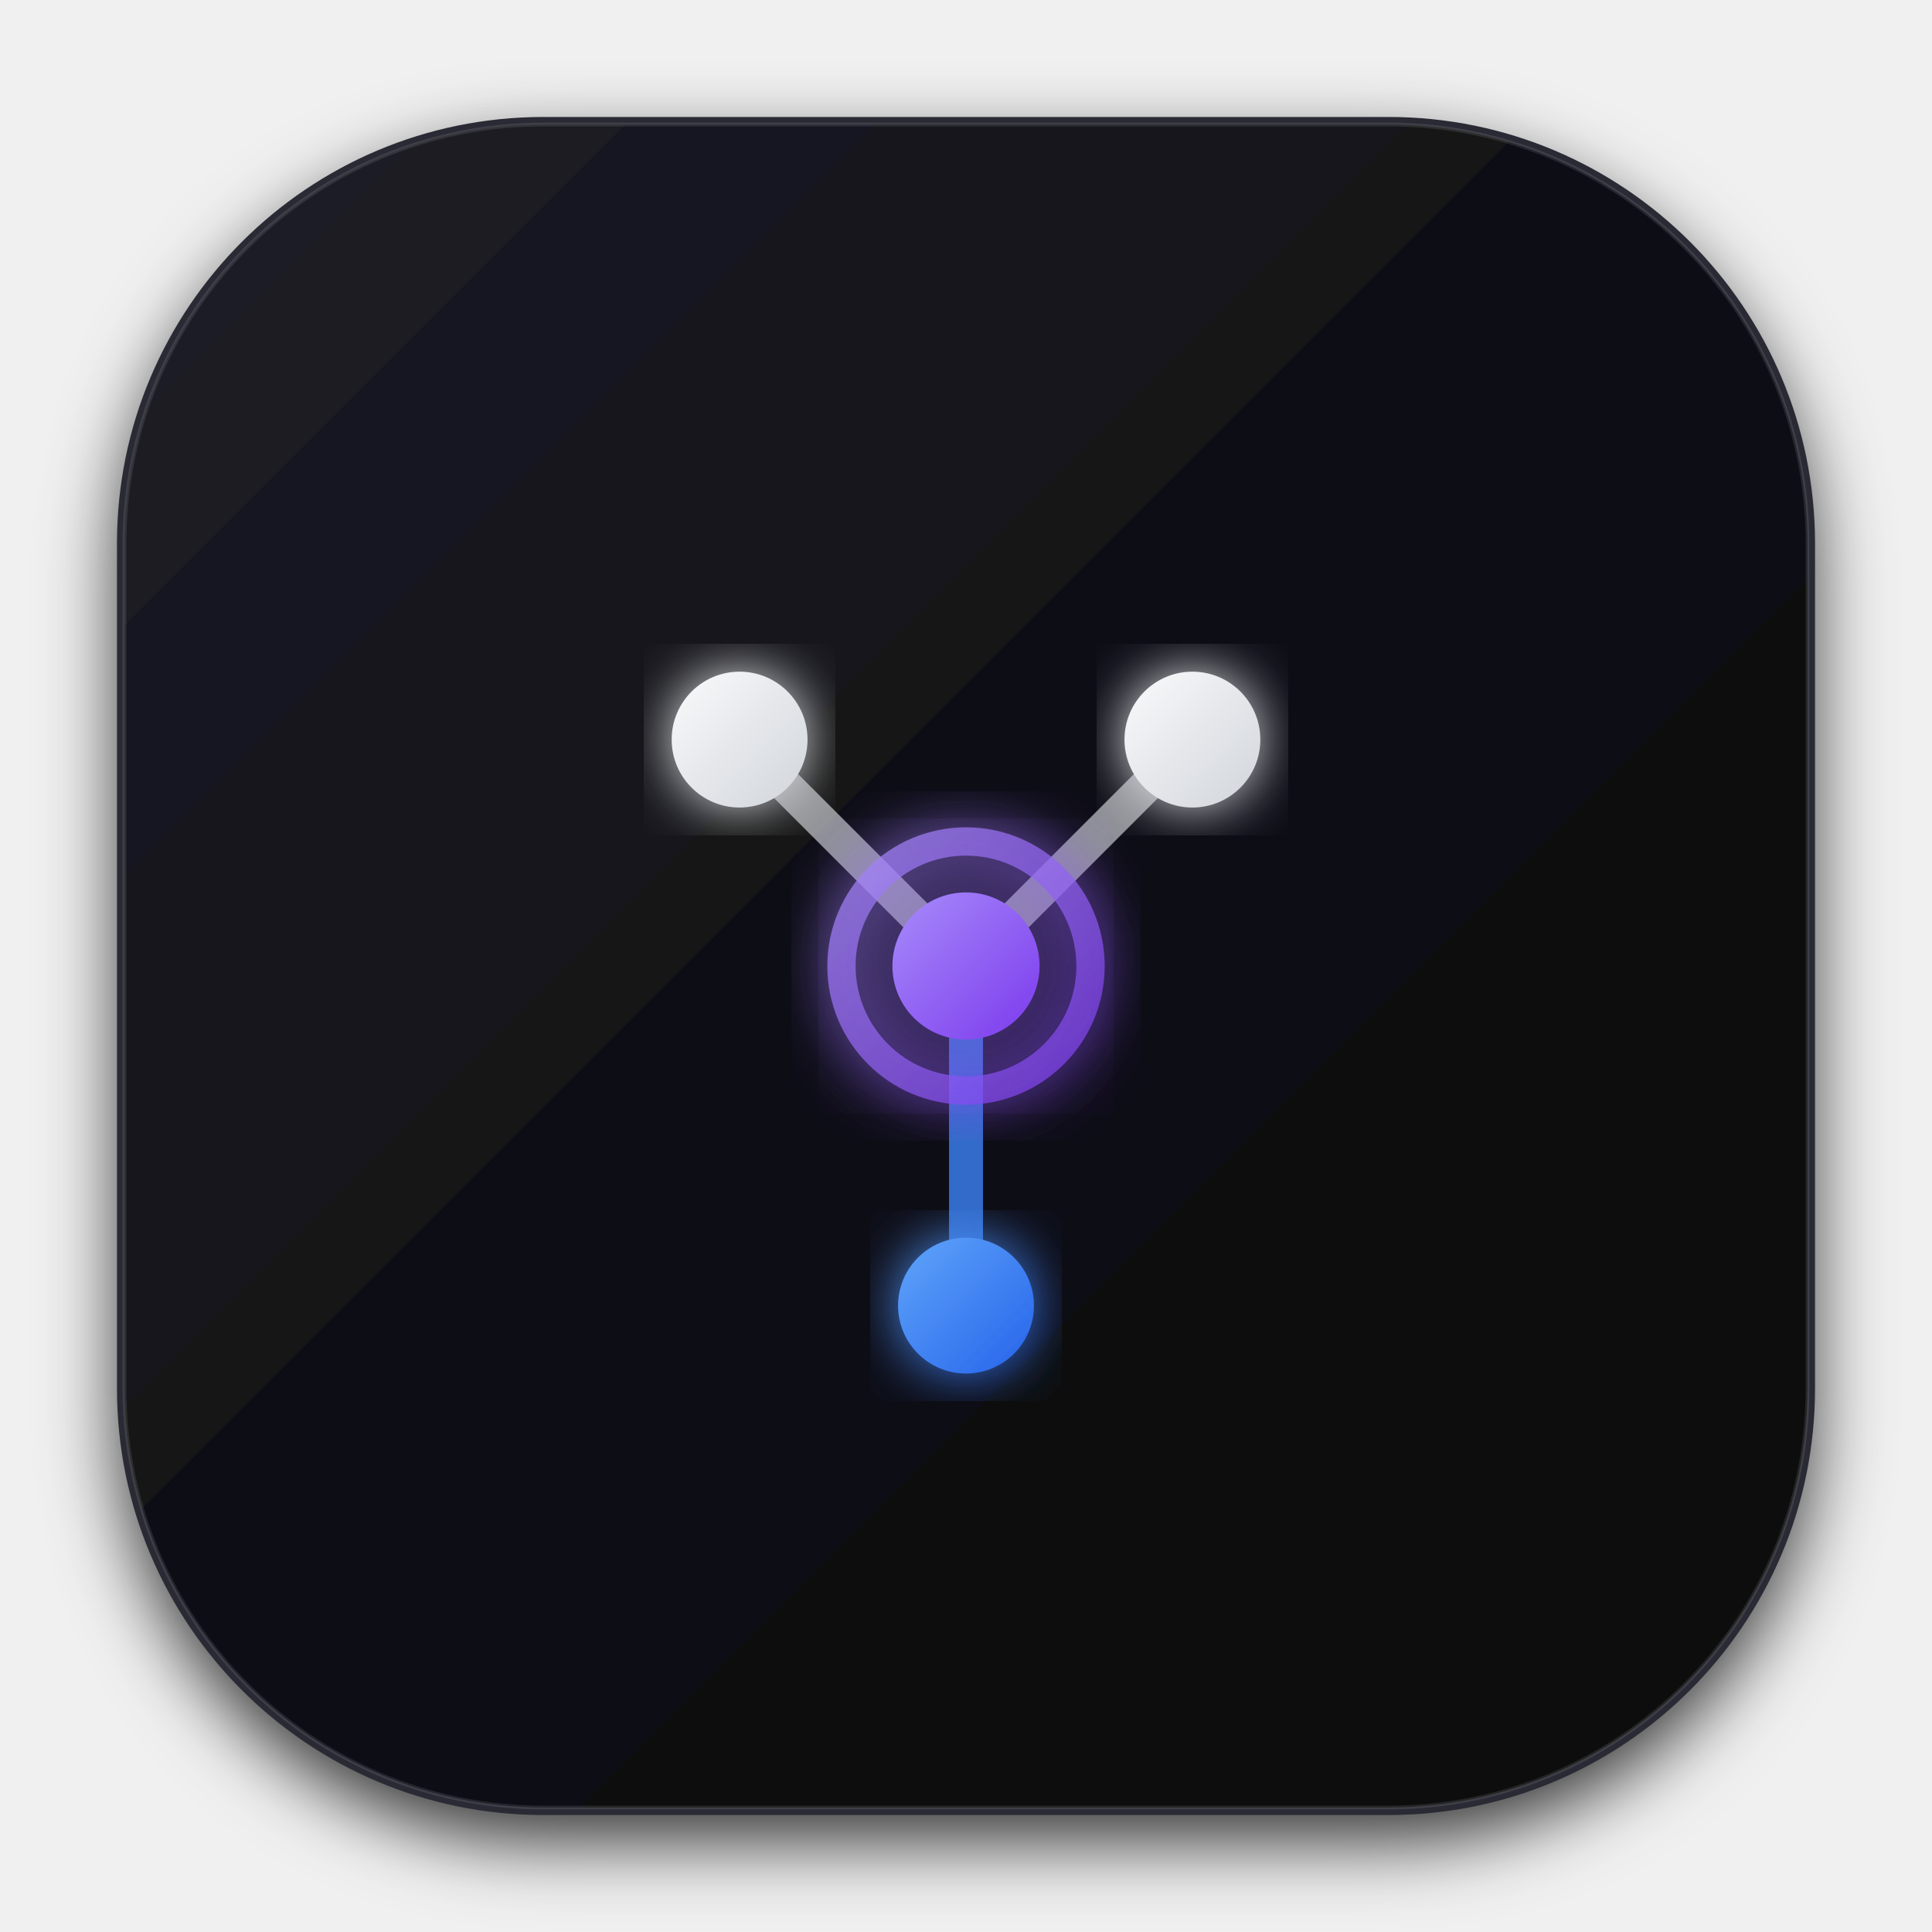
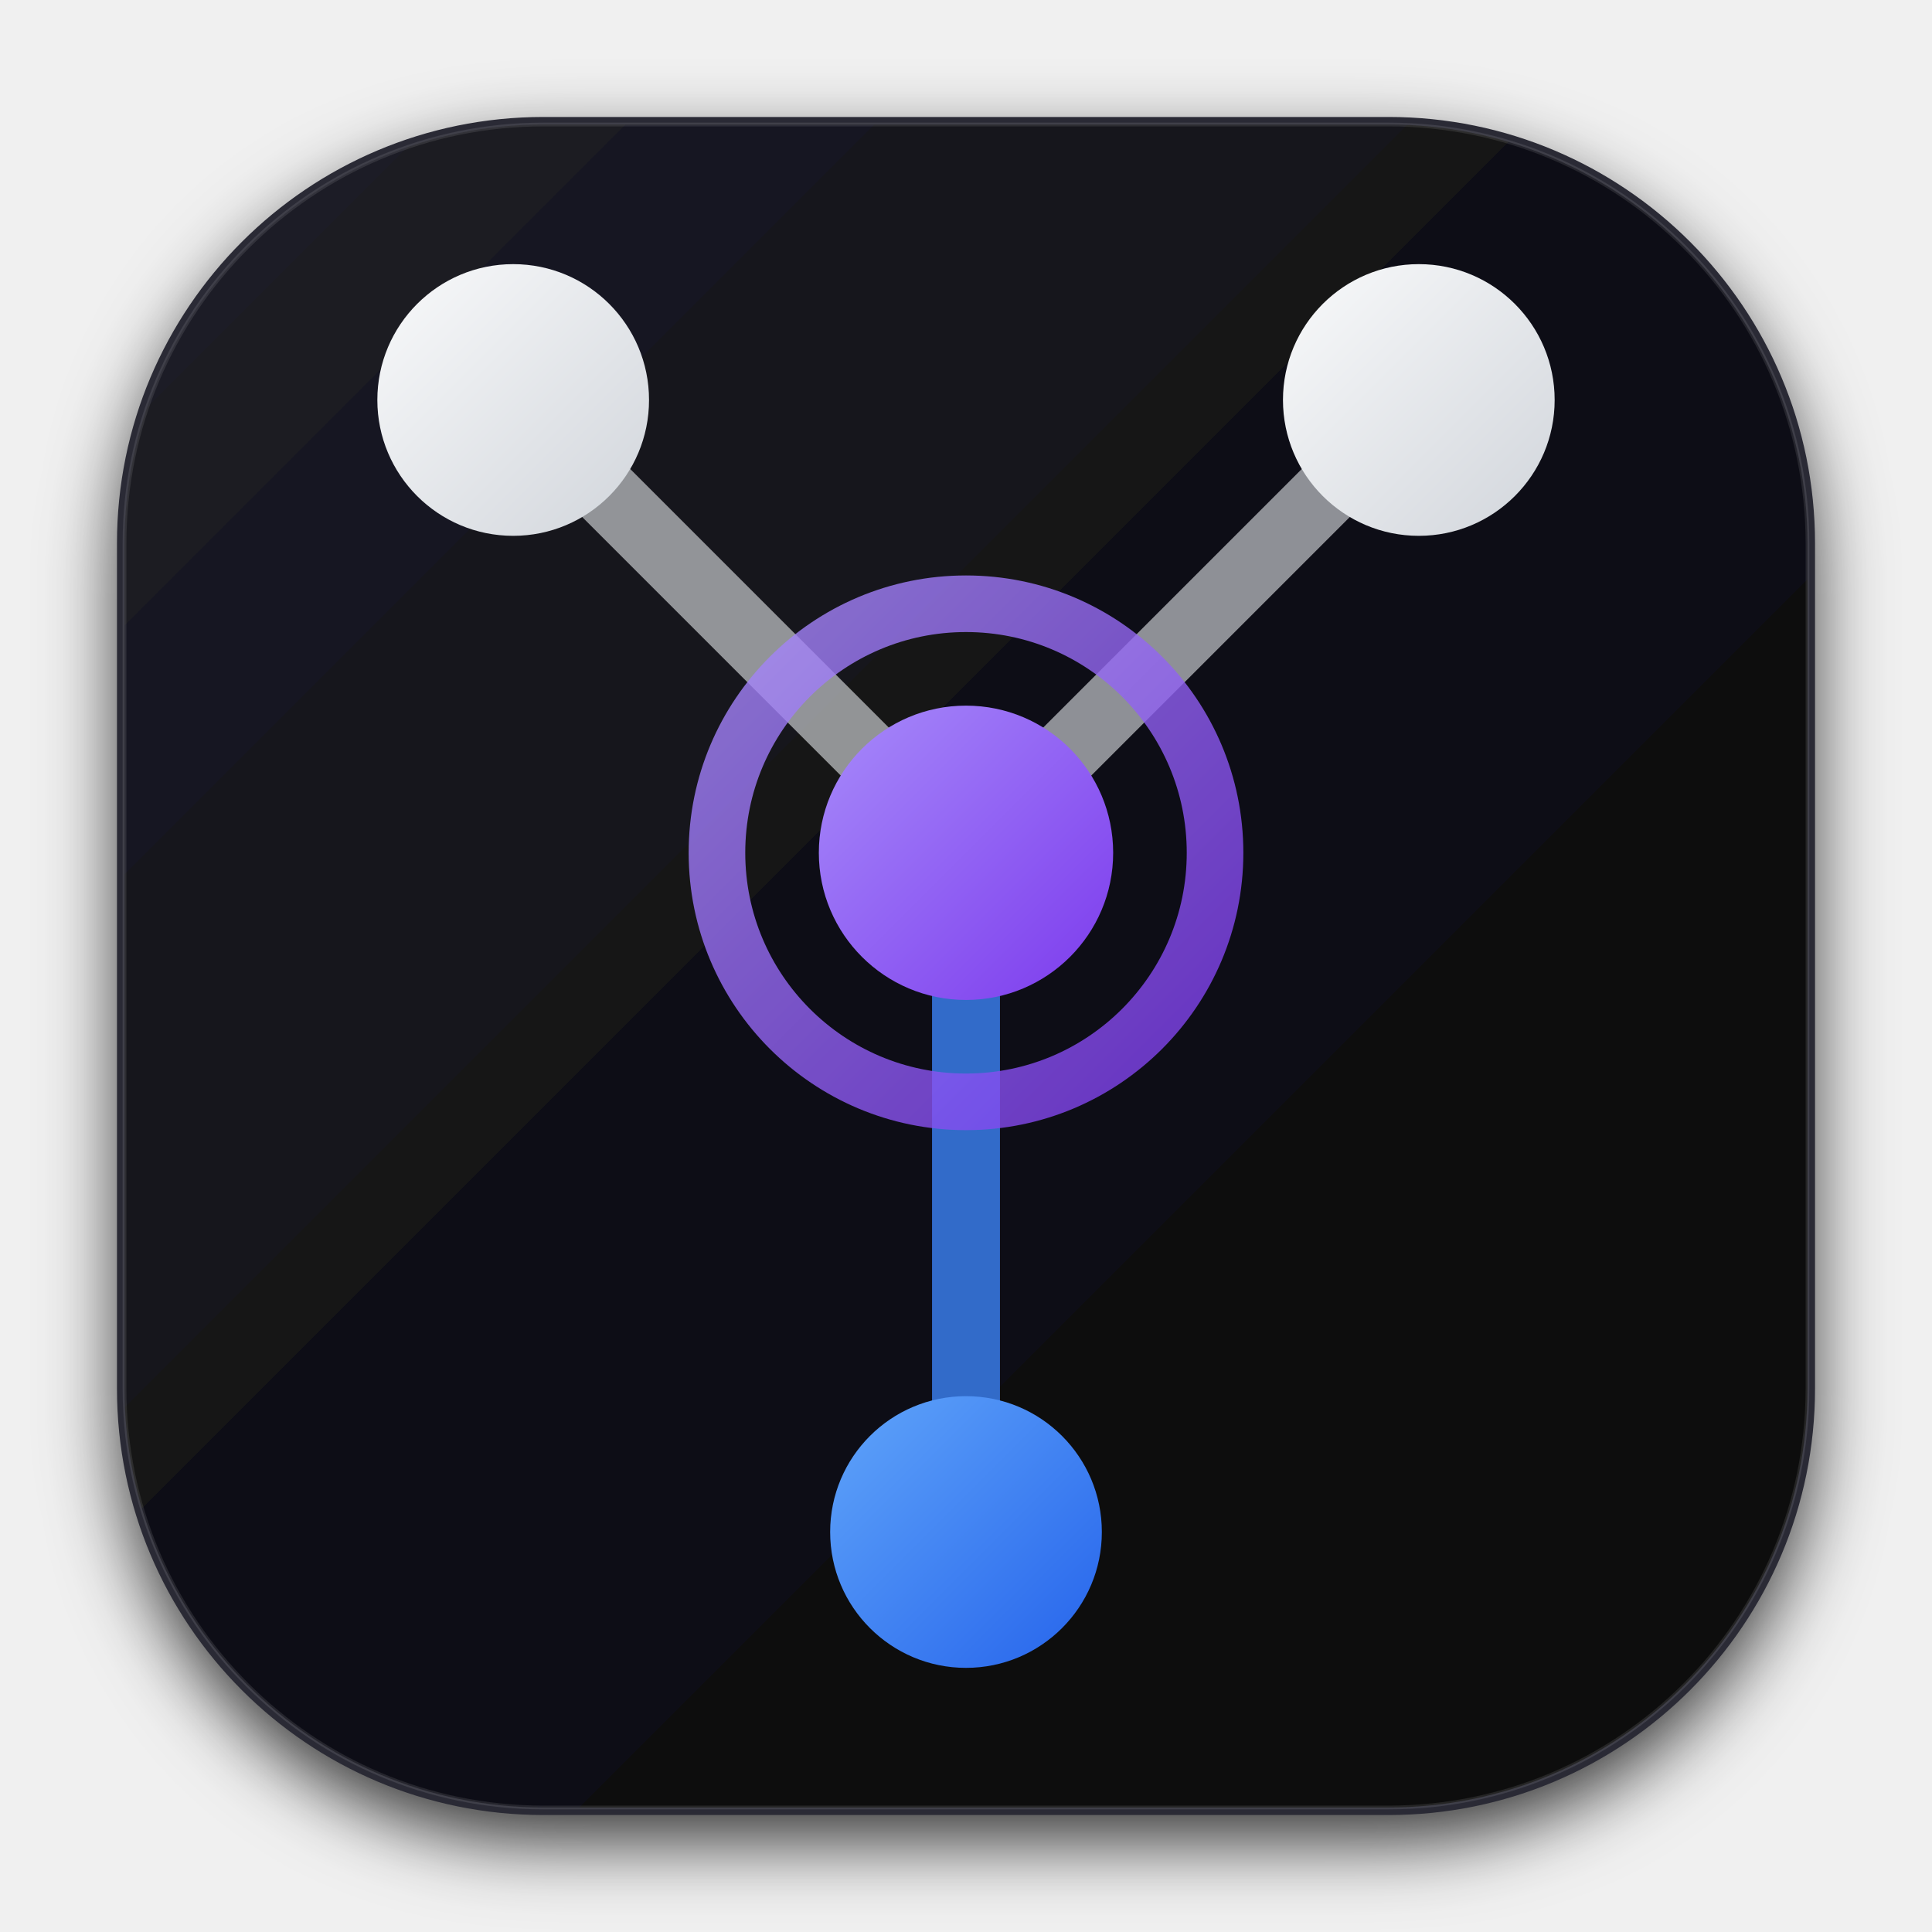
<svg xmlns="http://www.w3.org/2000/svg" width="1024" height="1024" viewBox="0 0 1024 1024">
  <defs>
    <linearGradient id="bgGradient" x1="0%" y1="0%" x2="100%" y2="100%">
      <stop offset="0%" stop-color="#1E1E28" />
      <stop offset="50%" stop-color="#0F0F15" />
      <stop offset="100%" stop-color="#060608" />
    </linearGradient>
    <linearGradient id="coreGradient" x1="0%" y1="0%" x2="100%" y2="100%">
      <stop offset="0%" stop-color="#A78BFA" />
      <stop offset="100%" stop-color="#7C3AED" />
    </linearGradient>
    <linearGradient id="accentGradient" x1="0%" y1="0%" x2="100%" y2="100%">
      <stop offset="0%" stop-color="#60A5FA" />
      <stop offset="100%" stop-color="#2563EB" />
    </linearGradient>
    <linearGradient id="nodeGradient" x1="0%" y1="0%" x2="100%" y2="100%">
      <stop offset="0%" stop-color="#F9FAFB" />
      <stop offset="100%" stop-color="#D1D5DB" />
    </linearGradient>
-     <filter id="glow" x="-20%" y="-20%" width="140%" height="140%">
+     <filter id="glow" x="-100%" y="-100%" width="300%" height="300%">
      <feGaussianBlur stdDeviation="2.5" result="blur" />
      <feComposite in="SourceGraphic" in2="blur" operator="over" />
    </filter>
-     <filter id="coreGlow" x="-50%" y="-50%" width="200%" height="200%">
+     <filter id="coreGlow" x="-100%" y="-100%" width="300%" height="300%">
      <feGaussianBlur stdDeviation="6" result="blur" />
      <feComposite in="SourceGraphic" in2="blur" operator="over" />
    </filter>
    <filter id="dropShadow" x="-10%" y="-10%" width="120%" height="120%">
      <feDropShadow dx="0" dy="15" stdDeviation="20" flood-color="#000" flood-opacity="0.8" />
    </filter>
  </defs>
  <rect x="64" y="64" width="896" height="896" rx="224" fill="url(#bgGradient)" filter="url(#dropShadow)" />
  <rect x="64" y="64" width="896" height="896" rx="224" fill="none" stroke="#2A2A35" stroke-width="4" />
  <rect x="66" y="66" width="892" height="892" rx="222" fill="none" stroke="#ffffff" stroke-width="2" opacity="0.1" />
-   <g transform="translate(212, 212) scale(6)">
+   <g transform="translate(-88, -148) scale(12)">
    <path d="M30 30 C 30 30, 45 45, 50 50" stroke="#E5E7EB" stroke-width="3" stroke-linecap="round" fill="none" opacity="0.6" />
    <path d="M70 30 C 70 30, 55 45, 50 50" stroke="#E5E7EB" stroke-width="3" stroke-linecap="round" fill="none" opacity="0.6" />
    <path d="M50 80 C 50 80, 50 65, 50 50" stroke="#3B82F6" stroke-width="3" stroke-linecap="round" fill="none" opacity="0.8" />
-     <circle cx="30" cy="30" r="6" fill="url(#nodeGradient)" filter="url(#glow)" />
-     <circle cx="70" cy="30" r="6" fill="url(#nodeGradient)" filter="url(#glow)" />
-     <circle cx="50" cy="80" r="6" fill="url(#accentGradient)" filter="url(#glow)" />
-     <circle cx="50" cy="50" r="11" stroke="url(#coreGradient)" stroke-width="2.5" fill="none" opacity="0.8" filter="url(#glow)" />
-     <circle cx="50" cy="50" r="6.5" fill="url(#coreGradient)" filter="url(#coreGlow)" />
+     <circle cx="30" cy="30" r="6" fill="url(#nodeGradient)" />
+     <circle cx="70" cy="30" r="6" fill="url(#nodeGradient)" />
+     <circle cx="50" cy="80" r="6" fill="url(#accentGradient)" />
+     <circle cx="50" cy="50" r="11" stroke="url(#coreGradient)" stroke-width="2.5" fill="none" opacity="0.8" />
+     <circle cx="50" cy="50" r="6.5" fill="url(#coreGradient)" />
  </g>
</svg>
